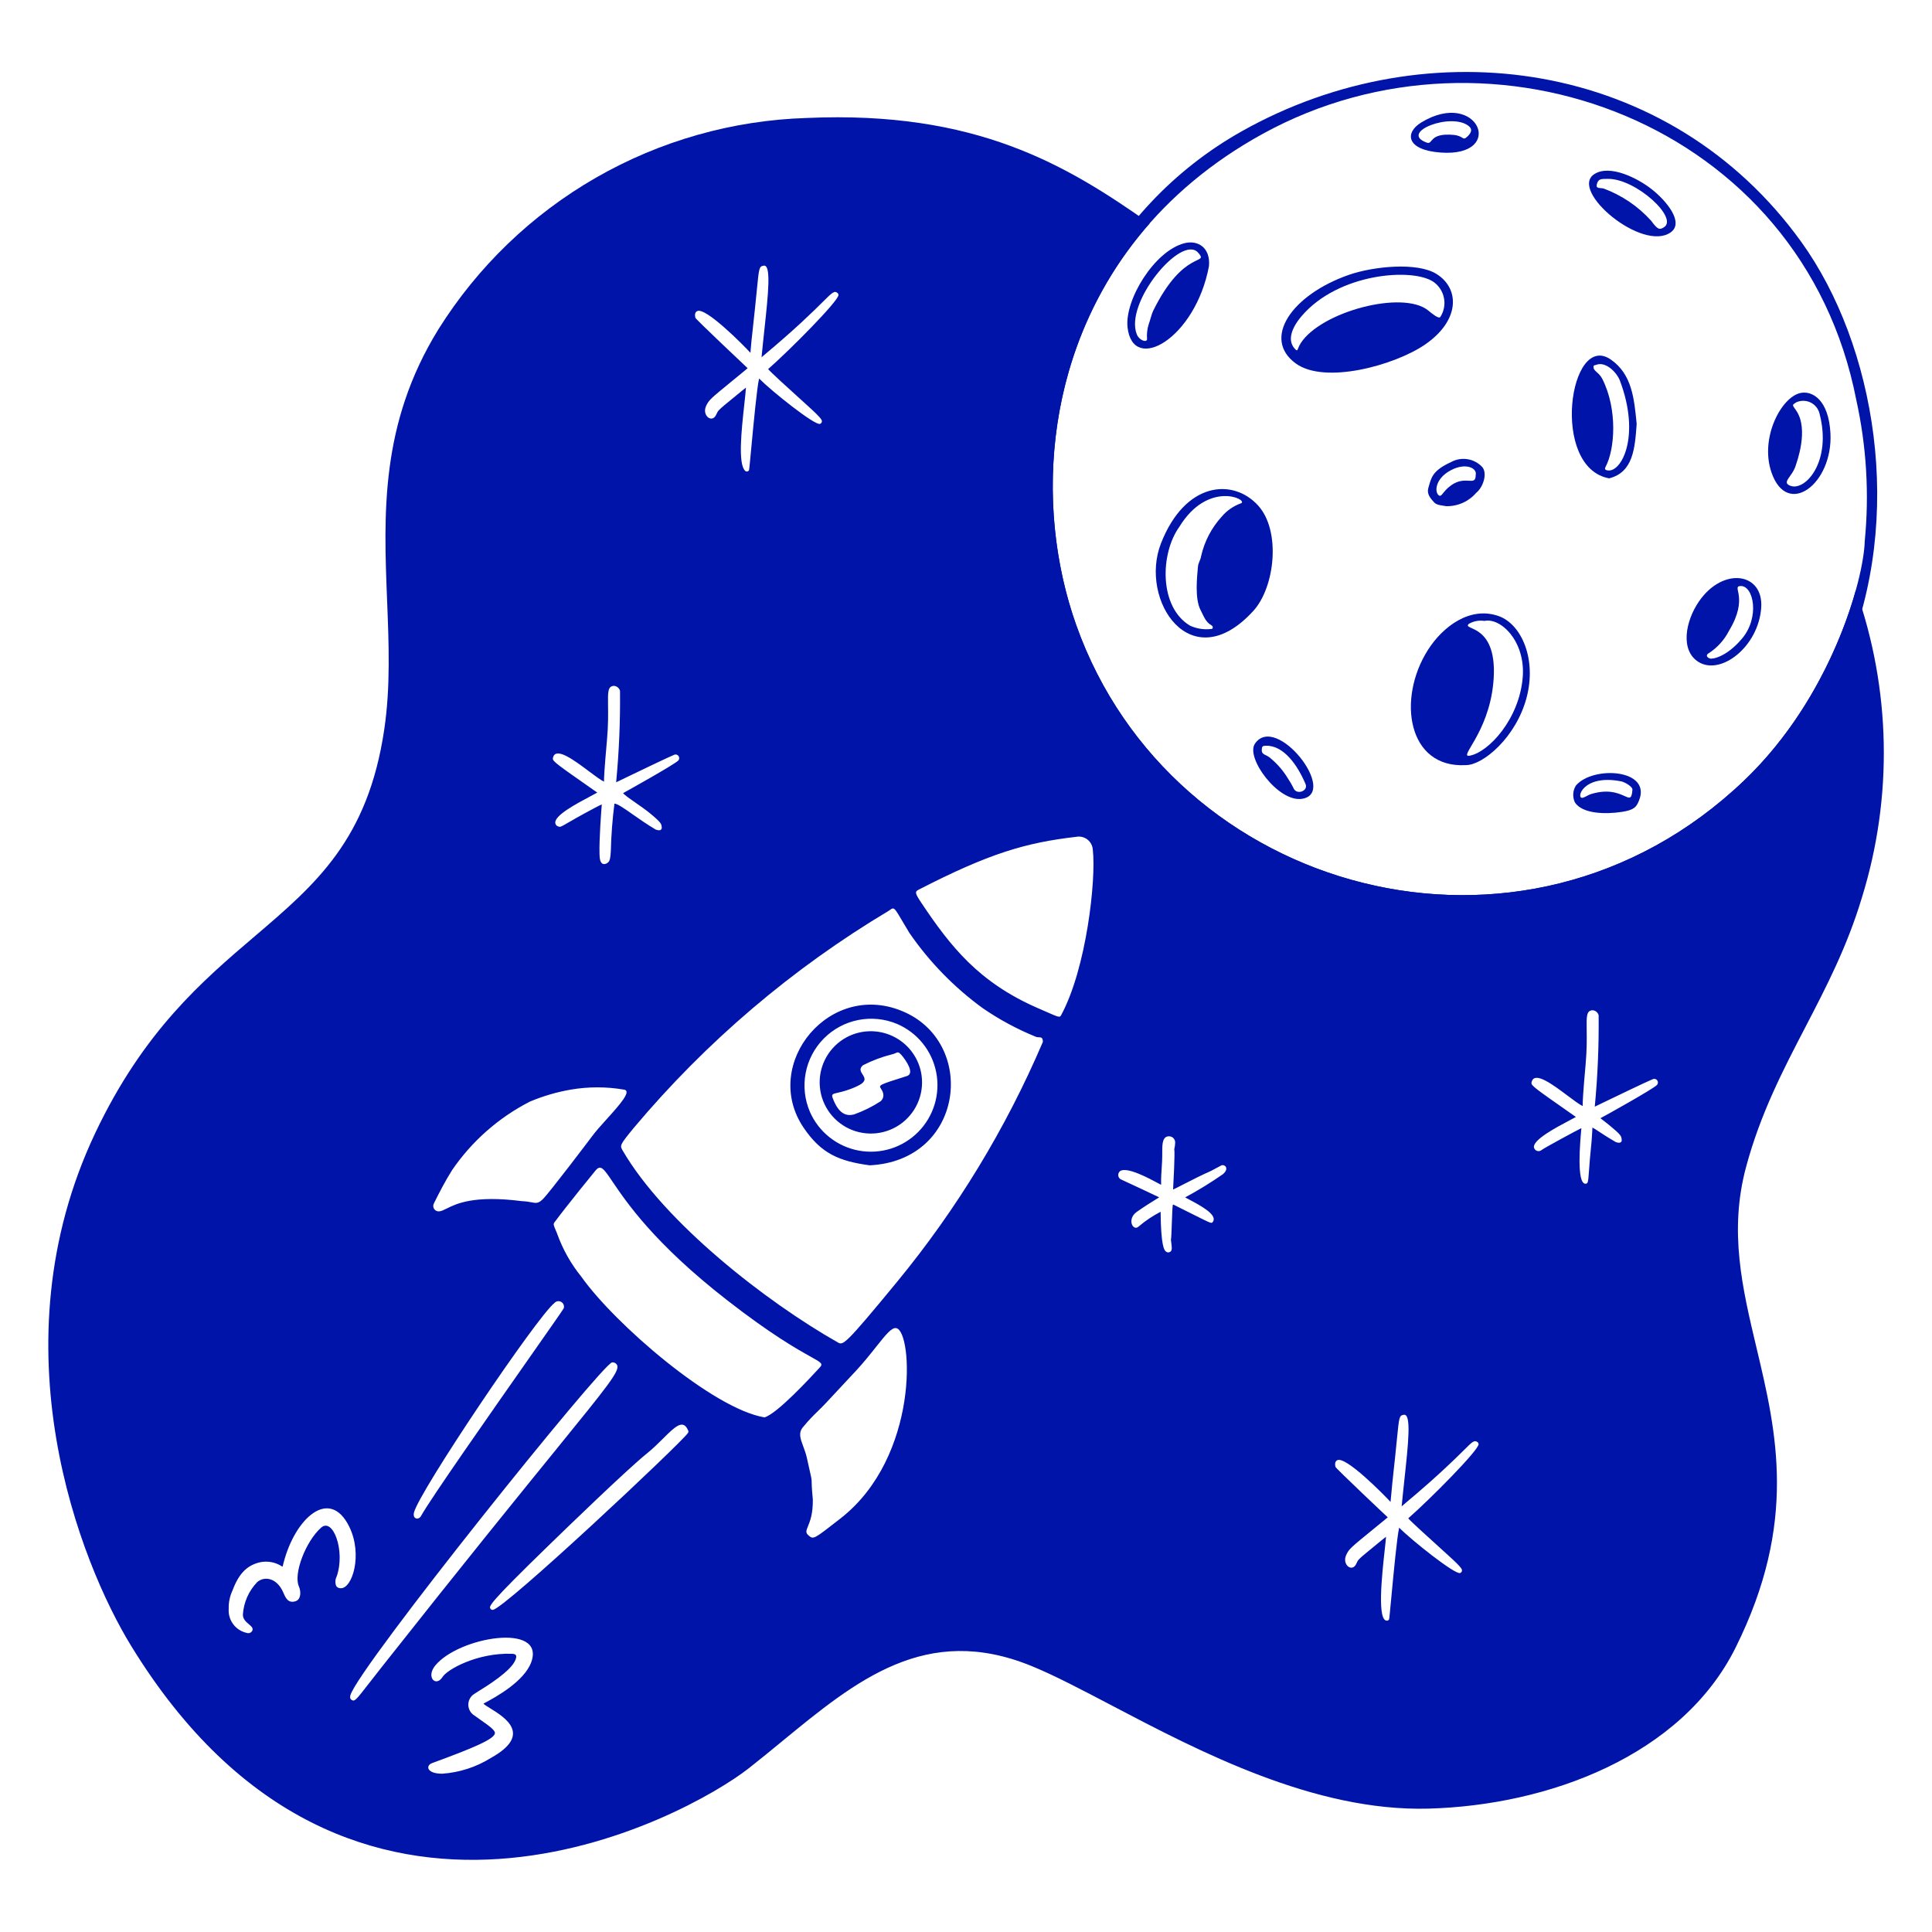
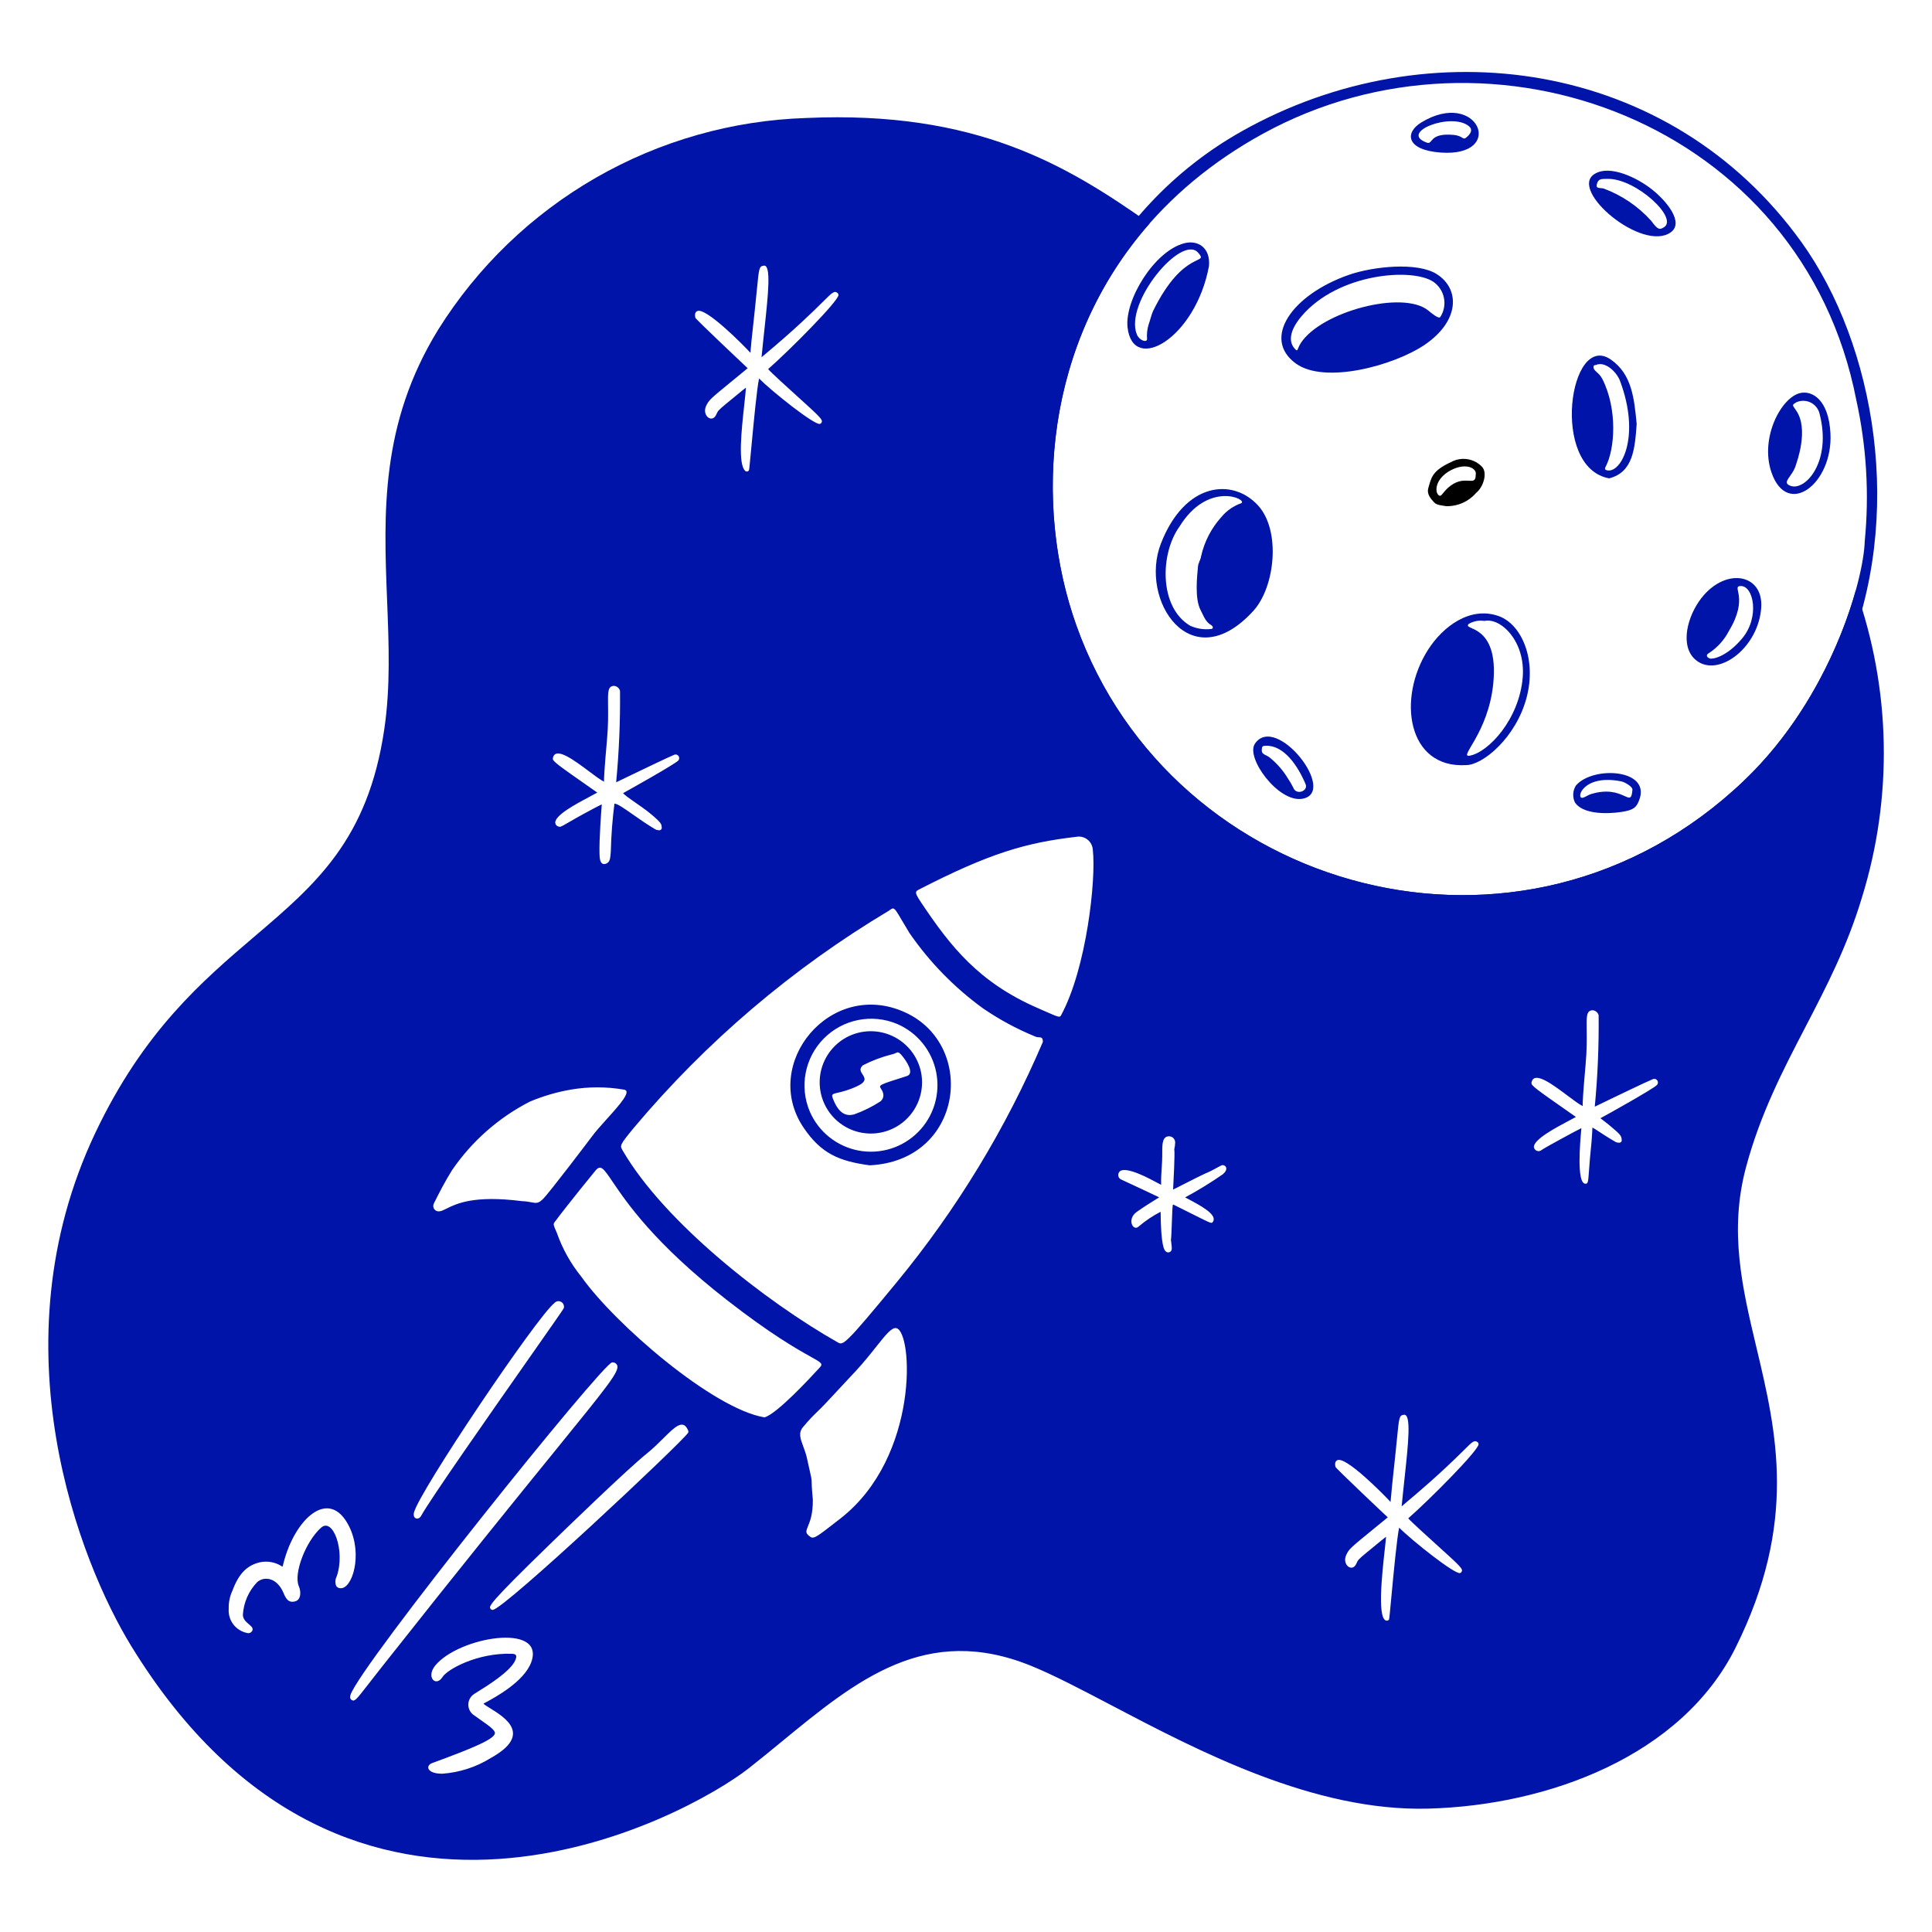
<svg xmlns="http://www.w3.org/2000/svg" width="200" height="200" viewBox="0 0 200 200" fill="none">
  <path fill-rule="evenodd" clip-rule="evenodd" d="M83.489 12.213C101.069 11.429 110.427 17.097 119.003 23.132C108.131 35.481 106.959 52.194 111.424 64.746C121.287 92.47 157.61 102.724 180.55 80.801C187.065 74.574 190.599 66.562 192.119 61.082C195.74 71.318 195.98 82.486 192.743 92.92C191.22 97.997 189.045 102.185 186.878 106.354C184.552 110.832 182.237 115.288 180.754 120.801C178.964 127.456 180.361 133.332 181.829 139.508C183.906 148.242 186.125 157.574 179.673 170.552C174.098 181.768 160.294 186.896 147.856 187.228C136.041 187.543 124.14 181.299 115.074 176.542C111.916 174.885 109.103 173.409 106.756 172.453C95.869 168.018 88.662 173.936 80.935 180.282L80.934 180.283H80.933L80.932 180.285H80.931L80.93 180.286H80.93L80.929 180.287C79.808 181.208 78.675 182.138 77.519 183.046C71.147 188.053 36.194 207.311 13.569 170.37C8.324 161.816 -0.619 139.375 9.869 117.27C14.871 106.728 20.957 101.539 26.37 96.924C32.693 91.534 38.096 86.927 39.782 75.487C40.428 71.104 40.252 66.665 40.072 62.145C39.717 53.174 39.348 43.888 45.369 34.113C49.436 27.613 55.042 22.215 61.69 18.395C68.339 14.576 75.825 12.453 83.489 12.213ZM64.864 80.462C66.517 79.666 69.12 78.413 69.823 78.121C69.901 78.097 69.985 78.099 70.062 78.126C70.139 78.154 70.204 78.206 70.249 78.274C70.294 78.342 70.316 78.423 70.311 78.505C70.306 78.586 70.274 78.664 70.221 78.726C69.792 79.156 65.202 81.717 64.502 82.104C64.672 82.32 65.205 82.69 65.809 83.109C66.319 83.463 66.88 83.853 67.315 84.214C68.459 85.16 68.472 85.308 68.496 85.594C68.498 85.618 68.5 85.643 68.503 85.669C68.508 85.705 68.504 85.742 68.493 85.777C68.482 85.812 68.463 85.844 68.439 85.871C68.414 85.898 68.384 85.919 68.35 85.933C68.316 85.947 68.28 85.953 68.243 85.952C68.12 85.946 67.998 85.921 67.882 85.877C67.001 85.36 66.179 84.784 65.487 84.297C64.603 83.677 63.929 83.204 63.607 83.189C63.397 84.819 63.272 86.458 63.232 88.101C63.193 88.732 63.157 89.127 62.917 89.301C62.814 89.388 62.686 89.439 62.551 89.449C62.1 89.449 62.072 88.819 62.061 88.37C62.023 86.811 62.238 84.003 62.297 83.27C62.146 83.336 61.903 83.457 61.503 83.67C60.024 84.453 59.198 84.934 58.709 85.219L58.708 85.219C58.018 85.622 57.999 85.633 57.765 85.546C57.688 85.52 57.619 85.472 57.569 85.408C57.518 85.343 57.488 85.266 57.481 85.184C57.416 84.402 59.606 83.237 61.12 82.43C61.382 82.291 61.624 82.162 61.83 82.048L61.099 81.536C57.674 79.137 57.211 78.813 57.229 78.518C57.232 78.472 57.246 78.426 57.263 78.374L57.265 78.368C57.598 77.322 59.448 78.707 60.959 79.838C61.583 80.306 62.15 80.73 62.527 80.921C62.521 80.574 62.566 79.586 62.835 76.6C62.973 75.064 62.956 73.886 62.944 73.016C62.924 71.631 62.915 71.025 63.56 71C63.704 71.012 63.841 71.067 63.953 71.159C64.064 71.251 64.145 71.376 64.183 71.515C64.217 74.675 64.084 77.836 63.783 80.982C64.032 80.863 64.406 80.683 64.849 80.469L64.856 80.466L64.863 80.463L64.864 80.462ZM171.53 112.318C171.587 112.256 171.621 112.177 171.628 112.093C171.635 112.009 171.614 111.926 171.568 111.855C171.523 111.784 171.455 111.731 171.375 111.703C171.296 111.675 171.21 111.675 171.13 111.701C170.334 112.03 167.129 113.578 165.595 114.318L165.593 114.319L165.09 114.562C165.391 111.415 165.524 108.255 165.49 105.094C165.451 104.955 165.37 104.831 165.259 104.739C165.148 104.647 165.011 104.592 164.867 104.58C164.222 104.605 164.231 105.211 164.252 106.593C164.264 107.464 164.282 108.643 164.143 110.18C163.874 113.164 163.83 114.153 163.836 114.5C163.458 114.31 162.89 113.884 162.264 113.415C160.755 112.284 158.907 110.899 158.573 111.948L158.57 111.956C158.554 112.008 158.539 112.053 158.537 112.099C158.518 112.394 158.983 112.719 162.457 115.15L163.138 115.627C162.95 115.731 162.728 115.848 162.485 115.977C160.99 116.771 158.723 117.975 158.789 118.764C158.805 118.85 158.844 118.931 158.902 118.997C158.959 119.063 159.034 119.112 159.117 119.14C159.2 119.168 159.289 119.173 159.375 119.154C159.461 119.136 159.54 119.095 159.605 119.036C159.856 118.836 163.205 117.022 163.705 116.783C163.701 116.831 163.696 116.889 163.69 116.954L163.689 116.961C163.574 118.248 163.189 122.539 164.126 122.539C164.394 122.539 164.406 122.377 164.491 121.2V121.199V121.198H164.492C164.539 120.544 164.609 119.579 164.758 118.156C164.803 117.729 164.846 116.723 164.846 116.723C165.025 116.812 165.21 116.935 165.487 117.118C165.853 117.36 166.377 117.708 167.257 118.223C167.433 118.288 167.687 118.354 167.814 118.217C167.893 118.132 167.885 118.06 167.876 117.979C167.874 117.964 167.872 117.949 167.871 117.934C167.846 117.595 167.739 117.427 166.69 116.558C166.348 116.275 166.103 116.088 165.897 115.93C165.818 115.87 165.744 115.813 165.673 115.758C166.126 115.529 171.09 112.758 171.53 112.318ZM86.769 30.418C86.787 30.454 86.797 30.493 86.8 30.533C86.815 31.152 81.7 36.3 79.516 38.209C79.789 38.54 81.472 40.066 82.941 41.397L82.949 41.404C83.197 41.629 83.439 41.848 83.666 42.055C85.141 43.393 85.112 43.515 85.072 43.682C85.059 43.729 85.034 43.771 85.001 43.806C84.967 43.841 84.925 43.867 84.879 43.882C84.322 44.039 79.91 40.522 78.579 39.182C78.356 40.162 78.01 43.846 77.777 46.326C77.653 47.646 77.561 48.625 77.537 48.673C77.52 48.708 77.495 48.738 77.464 48.761C77.434 48.784 77.398 48.8 77.36 48.807C77.322 48.815 77.283 48.813 77.246 48.802C77.209 48.792 77.175 48.773 77.146 48.747C76.373 48.047 76.764 44.478 77.043 41.93L77.043 41.927C77.121 41.22 77.189 40.591 77.222 40.125C77.017 40.28 76.718 40.525 76.177 40.97C75.909 41.19 75.582 41.458 75.178 41.789C74.361 42.46 74.315 42.558 74.2 42.803C74.176 42.856 74.148 42.915 74.108 42.989C73.67 43.828 72.629 42.985 73.108 41.997C73.401 41.394 73.557 41.267 75.757 39.466C76.134 39.157 76.571 38.8 77.079 38.382C77.204 38.279 77.324 38.18 77.395 38.114C77.29 38.023 72.024 33.048 71.99 32.906C71.871 32.462 72.025 32.28 72.171 32.206C73.048 31.758 77.026 35.799 77.687 36.525C77.696 36.425 77.704 36.303 77.711 36.189C77.736 35.792 77.821 35.01 77.938 33.944L77.938 33.941C78.056 32.868 78.205 31.507 78.355 29.957L78.355 29.954C78.574 27.712 78.587 27.577 79.062 27.502C79.856 27.371 79.526 30.446 79.131 34.115C79.031 35.047 78.926 36.017 78.835 36.982C82.353 34.051 84.154 32.264 85.156 31.27C86.171 30.263 86.365 30.069 86.695 30.324C86.726 30.35 86.751 30.382 86.769 30.418ZM126.411 120.654C125.314 121.247 125.256 121.272 125.058 121.355C124.919 121.414 124.71 121.503 124.02 121.84C123.603 122.044 123.06 122.323 122.576 122.57C122.034 122.848 121.567 123.087 121.438 123.14C121.47 122.606 121.645 119.263 121.56 118.967C121.615 118.741 121.647 118.51 121.653 118.277C121.656 118.115 121.597 117.957 121.488 117.837C121.379 117.717 121.228 117.643 121.066 117.63C120.342 117.583 120.314 118.43 120.317 119.152C120.321 120.03 120.285 120.535 120.252 121.012C120.219 121.479 120.188 121.918 120.198 122.652C120.147 122.625 120.089 122.594 120.025 122.56L119.922 122.505L119.92 122.504C118.901 121.956 116.686 120.767 115.964 121.223C115.889 121.279 115.83 121.355 115.795 121.442C115.759 121.529 115.749 121.624 115.764 121.717C115.779 121.81 115.819 121.897 115.88 121.968C115.94 122.04 116.02 122.093 116.109 122.123C118.49 123.225 119.146 123.542 119.477 123.702C119.669 123.795 119.751 123.835 119.999 123.945C119.866 124.033 119.715 124.126 119.532 124.239C119.128 124.488 118.565 124.834 117.689 125.445C116.613 126.201 117.289 127.506 117.868 126.972C118.566 126.376 119.33 125.863 120.146 125.443C120.179 129.092 120.541 129.418 120.68 129.543C120.716 129.578 120.758 129.606 120.805 129.624C120.852 129.642 120.902 129.65 120.952 129.647C121.003 129.645 121.052 129.632 121.097 129.61C121.142 129.588 121.182 129.556 121.214 129.518C121.339 129.36 121.315 129.165 121.242 128.577C121.233 128.506 121.224 128.43 121.214 128.348C121.251 128.207 121.279 127.419 121.307 126.611C121.339 125.704 121.372 124.771 121.42 124.701C121.475 124.706 121.528 124.723 121.575 124.752C122.5 125.208 123.2 125.56 123.734 125.829C125.087 126.509 125.364 126.648 125.488 126.563C125.52 126.542 125.541 126.505 125.569 126.458L125.585 126.431C125.998 125.708 124.192 124.754 123.089 124.17C122.939 124.091 122.802 124.018 122.685 123.954C124.032 123.228 125.336 122.427 126.593 121.554C127.33 120.926 126.736 120.476 126.411 120.654ZM153.032 149.384C153.05 149.42 153.061 149.46 153.063 149.5C153.084 150.119 147.974 155.261 145.781 157.178C146.042 157.491 147.671 158.968 149.248 160.397L149.249 160.398L149.252 160.401C149.48 160.608 149.707 160.814 149.929 161.015C151.403 162.353 151.374 162.474 151.334 162.642C151.321 162.689 151.297 162.732 151.263 162.766C151.229 162.801 151.187 162.827 151.141 162.842C150.589 162.989 146.173 159.483 144.841 158.142C144.614 159.13 144.259 162.912 144.026 165.394V165.396C143.907 166.663 143.82 167.59 143.798 167.634C143.781 167.668 143.756 167.698 143.725 167.721C143.694 167.744 143.659 167.76 143.621 167.767C142.524 167.938 143.058 163.067 143.347 160.426L143.348 160.425V160.419C143.411 159.842 143.463 159.372 143.483 159.085C143.257 159.256 142.867 159.576 142.325 160.022L142.323 160.024L141.958 160.324C141.796 160.457 141.623 160.599 141.439 160.749C140.621 161.418 140.577 161.512 140.46 161.762C140.436 161.814 140.408 161.872 140.37 161.944C139.931 162.783 138.889 161.941 139.37 160.952C139.671 160.334 139.708 160.303 142.428 158.083L142.845 157.743L143.37 157.314L143.399 157.29C143.46 157.24 143.52 157.191 143.57 157.148C143.604 157.119 143.634 157.093 143.659 157.07C143.559 156.99 138.287 152.004 138.253 151.86C138.134 151.417 138.288 151.234 138.434 151.16C139.314 150.713 143.27 154.743 143.95 155.48C144.084 153.944 144.173 153.133 144.282 152.13C144.369 151.332 144.47 150.413 144.617 148.91C144.837 146.666 144.851 146.532 145.325 146.456C146.12 146.332 145.789 149.408 145.394 153.074C145.294 154.005 145.189 154.974 145.098 155.938C145.159 155.877 145.348 155.718 145.643 155.471C146.675 154.606 148.998 152.658 151.641 150.023L151.642 150.022C152.398 149.267 152.627 149.038 152.957 149.291C152.988 149.317 153.014 149.348 153.032 149.384ZM45.454 125.4C45.684 125.385 45.92 125.267 46.238 125.109C47.24 124.61 49.053 123.709 54.009 124.34C54.451 124.357 54.763 124.415 55.008 124.461C55.5 124.553 55.722 124.594 56.178 124.153C56.814 123.553 61.201 117.753 61.263 117.664C61.632 117.154 62.216 116.507 62.807 115.851C64.129 114.386 65.485 112.883 64.555 112.792C62.756 112.486 60.918 112.486 59.119 112.792C57.654 113.042 56.222 113.461 54.852 114.039C51.62 115.694 48.852 118.131 46.801 121.128C46.101 122.243 45.495 123.409 44.911 124.588C44.865 124.677 44.844 124.776 44.85 124.876C44.855 124.975 44.888 125.071 44.943 125.154C44.998 125.237 45.075 125.304 45.165 125.347C45.255 125.39 45.355 125.408 45.454 125.4ZM63.67 141.092C63.761 141.142 63.835 141.217 63.882 141.309C64.165 141.933 62.997 143.37 57.507 150.128C53.788 154.705 48.086 161.724 39.508 172.583C38.945 173.296 38.498 173.871 38.141 174.331L38.14 174.332C36.847 175.998 36.713 176.171 36.394 175.974C36.292 175.908 36.188 175.774 36.278 175.474C37.185 172.501 62.438 141.031 63.373 141.031C63.476 141.021 63.58 141.042 63.67 141.092ZM45.054 172.418C44.087 173.601 45.09 174.656 45.782 173.644C46.233 172.834 49.418 171.072 52.995 171.199C53.427 171.215 53.538 171.368 53.364 171.821C52.913 172.986 50.458 174.504 49.46 175.121C49.239 175.258 49.09 175.35 49.049 175.385C48.869 175.509 48.723 175.676 48.623 175.87C48.524 176.065 48.475 176.281 48.48 176.5C48.486 176.718 48.546 176.932 48.654 177.122C48.764 177.311 48.918 177.47 49.104 177.585C49.334 177.754 49.568 177.917 49.792 178.074C50.593 178.635 51.276 179.113 51.234 179.432C51.152 180.051 48.887 180.992 44.734 182.514C44.047 182.766 44.15 183.614 45.779 183.614C47.564 183.489 49.291 182.93 50.811 181.985C55.159 179.569 52.267 177.783 50.741 176.84C50.425 176.644 50.167 176.485 50.044 176.364C50.074 176.343 50.161 176.296 50.294 176.225C51.211 175.732 54.27 174.088 54.999 172.056C56.473 167.949 47.5 169.43 45.054 172.418ZM29.354 161.786C30.534 157.181 34.114 153.893 36.154 158.041C37.576 160.93 36.471 164.518 35.231 164.413C35.146 164.411 35.063 164.388 34.989 164.348C34.914 164.307 34.85 164.25 34.802 164.18C34.739 164.017 34.712 163.842 34.723 163.667C34.733 163.493 34.782 163.322 34.864 163.168C35.766 160.505 34.457 157.063 33.244 158.139C31.636 159.568 30.368 162.914 30.936 164.207C31.178 164.76 31.168 165.579 30.589 165.76C29.819 166.003 29.56 165.4 29.334 164.87C28.668 163.327 27.382 163.137 26.634 163.77C25.75 164.684 25.222 165.884 25.143 167.153C25.143 167.614 25.476 167.897 25.759 168.138C26.036 168.374 26.266 168.57 26.093 168.853C26.035 168.942 25.948 169.009 25.847 169.042C25.745 169.075 25.636 169.073 25.536 169.036C24.979 168.914 24.484 168.595 24.142 168.138C23.8 167.681 23.635 167.116 23.676 166.547C23.656 165.885 23.793 165.227 24.076 164.628C24.719 162.908 25.565 162.041 26.905 161.728C27.682 161.561 28.493 161.708 29.162 162.137L29.254 162.179C29.281 162.046 29.314 161.915 29.354 161.786ZM71.245 148.1C70.728 146.846 69.887 147.681 68.663 148.897C68.169 149.388 67.613 149.941 66.99 150.443C64.941 152.092 58.802 158.036 56.914 159.869C50.461 166.131 50.59 166.297 50.786 166.549C50.81 166.583 50.842 166.61 50.879 166.629C50.916 166.648 50.958 166.658 50.999 166.657C52.128 166.657 70.573 149.336 71.224 148.331C71.246 148.297 71.26 148.258 71.263 148.218C71.267 148.178 71.261 148.137 71.245 148.1ZM54.808 140.546L54.807 140.547C50.743 146.348 44.525 155.221 43.592 156.923C43.338 157.393 42.69 157.265 42.855 156.577C43.376 154.431 55.536 136.366 57.387 134.893C57.472 134.795 57.589 134.729 57.717 134.706C57.845 134.684 57.977 134.706 58.091 134.769C58.205 134.832 58.293 134.932 58.342 135.052C58.391 135.173 58.397 135.307 58.359 135.431C58.333 135.514 56.84 137.646 54.808 140.546ZM107.2 107.314C105.281 106.533 103.452 105.547 101.745 104.374C98.786 102.224 96.214 99.586 94.139 96.574C93.812 96.037 93.557 95.604 93.354 95.258C92.832 94.369 92.647 94.055 92.446 94.044C92.336 94.038 92.221 94.124 92.043 94.256L92.008 94.282C82.023 100.244 73.106 107.835 65.625 116.739C64.144 118.539 64.156 118.584 64.455 119.097C68.781 126.544 79.294 134.756 86.736 138.969C87.279 139.281 87.447 139.278 92.849 132.714C99.042 125.19 104.13 116.82 107.957 107.858C107.956 107.396 107.78 107.388 107.551 107.379C107.442 107.374 107.321 107.369 107.2 107.314ZM90.028 120.633C86.835 120.201 84.993 119.408 83.179 116.723C78.727 110.123 85.991 101.269 93.71 104.806C101.143 108.212 99.722 120.159 90.028 120.633ZM83.897 140.431C84.997 141.045 85.217 141.168 84.887 141.533L84.799 141.629C83.924 142.58 80.45 146.356 79.139 146.725C73.815 145.849 63.644 137.06 60.18 132.166C59.085 130.815 58.23 129.285 57.652 127.645L57.603 127.531L57.56 127.431C57.307 126.846 57.255 126.727 57.402 126.529C58.758 124.705 61.65 121.164 61.673 121.142C62.197 120.534 62.505 120.99 63.421 122.343C64.845 124.447 67.74 128.724 75.201 134.542C79.848 138.168 82.541 139.673 83.897 140.431ZM113.128 87.979C113.117 87.77 113.062 87.567 112.965 87.381C112.868 87.196 112.733 87.034 112.568 86.906C112.403 86.778 112.212 86.687 112.008 86.64C111.805 86.592 111.594 86.589 111.389 86.631C106.196 87.231 102.401 88.339 95.089 92.104C94.689 92.311 94.71 92.462 95.407 93.504C98.382 97.944 101.293 101.688 107.437 104.36C107.725 104.485 107.976 104.596 108.195 104.692C109.599 105.309 109.701 105.354 109.837 105.11C112.478 100.247 113.48 91.029 113.128 87.979ZM85.862 117.723C84.981 117.022 84.286 116.116 83.837 115.085C83.296 113.821 83.145 112.424 83.403 111.073C83.661 109.722 84.316 108.479 85.285 107.503C86.253 106.526 87.491 105.861 88.84 105.592C90.188 105.323 91.586 105.463 92.855 105.993C93.89 106.434 94.802 107.122 95.51 107.996C96.218 108.87 96.701 109.904 96.917 111.008C97.133 112.112 97.076 113.253 96.75 114.329C96.424 115.406 95.84 116.387 95.047 117.186C94.255 117.984 93.279 118.577 92.205 118.912C91.131 119.247 89.991 119.313 88.885 119.106C87.78 118.899 86.742 118.424 85.862 117.723ZM95.123 113.881C95.463 112.96 95.541 111.962 95.347 111C95.181 110.19 94.829 109.429 94.317 108.779C93.806 108.129 93.149 107.608 92.401 107.256C91.652 106.904 90.832 106.732 90.005 106.754C89.178 106.775 88.368 106.989 87.638 107.379C86.774 107.845 86.056 108.541 85.564 109.39C85.072 110.24 84.826 111.21 84.853 112.191C84.88 113.172 85.179 114.127 85.717 114.948C86.254 115.769 87.009 116.425 87.898 116.843C88.786 117.26 89.773 117.422 90.749 117.312C91.724 117.201 92.65 116.821 93.422 116.216C94.194 115.61 94.783 114.801 95.123 113.881ZM92.779 137.487C92.306 137.395 91.665 138.203 90.702 139.416C90.104 140.169 89.383 141.078 88.5 142.025C88.47 142.057 88.478 142.048 88.488 142.037C88.533 141.987 88.615 141.896 85.513 145.225C85.16 145.603 84.883 145.872 84.619 146.128C84.178 146.557 83.775 146.948 83.113 147.752C82.63 148.328 82.859 148.944 83.152 149.734C83.288 150.101 83.438 150.505 83.537 150.96C83.678 151.603 83.777 152.046 83.848 152.36C83.977 152.934 84.008 153.075 84.017 153.218C84.02 153.265 84.02 153.311 84.021 153.374C84.023 153.59 84.027 153.992 84.143 155.222C84.165 156.725 83.842 157.509 83.638 158.006C83.45 158.463 83.362 158.676 83.738 158.981C84.216 159.371 84.26 159.336 86.934 157.248L87.026 157.176C95.192 150.782 94.514 137.823 92.779 137.487ZM89.333 110.274C90.283 109.788 91.284 109.412 92.318 109.151C92.501 109.116 92.624 109.059 92.722 109.013C92.922 108.919 93.014 108.876 93.29 109.181C93.856 109.831 94.699 111.134 93.881 111.392C90.951 112.318 90.952 112.319 91.205 112.712C91.276 112.822 91.368 112.964 91.419 113.166C91.461 113.319 91.457 113.48 91.408 113.631C91.359 113.781 91.267 113.914 91.144 114.013C90.285 114.572 89.363 115.028 88.396 115.369C87.626 115.564 86.807 115.341 86.183 113.621C86.056 113.272 86.23 113.232 86.743 113.114C87.162 113.018 87.806 112.871 88.697 112.46C89.77 111.967 89.532 111.597 89.291 111.222C89.103 110.93 88.912 110.634 89.333 110.274Z" fill="#0014A9" />
  <path d="M186.478 25.056C172.858 6.119 147.883 2.738 128.587 13.567C99.812 29.714 99.75 76.617 134.632 90.79C147.641 96.076 165.556 95.029 177.487 85.553C183.981 80.395 188.379 73.375 190.953 68.314C197.269 53.5 194.115 35.673 186.478 25.056ZM193.037 56.019C192.937 59.909 189.655 72.099 180.55 80.801C157.61 102.724 121.287 92.47 111.424 64.746C105.687 48.619 109.256 25.623 130.748 13.838C154.467 0.832 186.587 12.732 192.165 41.416C193.221 46.207 193.516 51.136 193.037 56.019Z" fill="#0014A9" />
  <path d="M155.161 63.784C152.201 62.718 149.375 64.842 147.826 67.269C144.595 72.334 145.706 79.569 151.765 79.203C153.524 79.203 156.943 76.332 158.03 72.227C159.093 68.216 157.492 64.623 155.161 63.784ZM157.631 70.125C157.278 74.425 154.131 77.839 152.167 78.225C150.894 78.474 154.067 75.975 154.583 70.745C155.204 64.388 151.249 65.313 152.059 64.577C152.547 64.296 153.116 64.19 153.672 64.277C155.362 63.911 157.938 66.4 157.631 70.125Z" fill="#0014A9" />
  <path d="M130.246 52.338C127.646 49.469 122.685 49.852 120.183 56.251C117.892 62.109 123.263 70.351 129.748 63.236C131.982 60.786 132.62 54.962 130.246 52.338ZM128.505 52.086C127.707 52.364 126.999 52.852 126.456 53.499C125.407 54.653 124.677 56.06 124.337 57.582C124.285 57.957 124.037 58.282 124.011 58.669C123.937 59.582 123.644 61.949 124.291 63.169C124.591 63.734 124.784 64.382 125.401 64.726C125.625 64.851 125.57 65.114 125.401 65.109C124.651 65.202 123.89 65.086 123.201 64.774C119.964 62.856 120.094 57.3 122.089 54.529C125.032 49.739 129.163 51.676 128.505 52.086Z" fill="#0014A9" />
  <path d="M148.727 28.373C146.713 27.097 142.127 27.584 139.64 28.451C133.707 30.517 130.601 35.069 134.149 37.633C137.169 39.816 144.384 37.807 147.498 35.682C151.112 33.215 151.16 29.915 148.727 28.373ZM134.649 35.527C134.249 36.15 134.396 36.506 134.013 36.076C133.288 35.261 133.635 34.022 134.746 32.72C138.553 28.259 146.235 27.695 148.401 29.184C148.963 29.582 149.349 30.182 149.48 30.858C149.61 31.534 149.474 32.235 149.101 32.813C148.943 33.049 148.22 32.444 147.849 32.142C145.222 29.999 136.742 32.263 134.649 35.527Z" fill="#0014A9" />
  <path d="M166.58 49.518C169.065 48.883 169.243 46.436 169.428 43.885C169.167 41.254 168.949 38.755 166.76 37.226C162.466 34.227 160.441 48.409 166.58 49.518ZM165.22 37.775C166.192 37.37 167.36 38.521 167.697 39.415C169.847 45.115 167.881 48.915 166.426 48.699C166.157 48.658 166.085 48.558 166.214 48.317C167.174 46.517 167.468 42.386 165.873 39.228C165.51 38.51 164.93 38.436 164.964 37.957C164.962 37.777 165.114 37.819 165.22 37.775Z" fill="#0014A9" />
  <path d="M125.151 27.556C125.33 25.656 124.016 24.803 122.579 25.185C119.479 26.009 116.41 31.059 116.723 33.885C117.263 38.759 123.746 35.054 125.151 27.556ZM118.92 33.543C118.757 34.056 118.697 34.596 118.744 35.132C118.683 35.488 117.932 35.232 117.685 34.617C116.364 31.352 122.297 24.229 124.017 26.145C125.232 27.497 122.561 25.681 119.361 32.206C119.212 32.51 119.042 33.232 118.92 33.543Z" fill="#0014A9" />
  <path d="M175.881 62.252C174.466 64.302 173.915 67.34 175.834 68.528C178.144 69.957 182.026 66.95 182.319 62.928C182.586 59.273 178.376 58.635 175.881 62.252ZM180.33 66.112C178.698 68.049 177.237 68.249 177.014 68.171C176.569 68.014 176.644 67.731 176.914 67.606C177.787 67.035 178.496 66.248 178.973 65.322C181.106 61.8 179.185 60.702 180.187 60.664C181.531 60.615 182.2 63.9 180.33 66.112Z" fill="#0014A9" />
  <path d="M186.4 40.678C184.416 41.078 182.153 45.309 183.379 48.896C185.012 53.675 189.762 50.086 189.487 44.857C189.309 41.399 187.623 40.43 186.4 40.678ZM185.372 50.299C184.331 49.931 185.587 49.355 185.921 48.099C185.961 47.949 187.295 44.448 185.94 42.499C185.521 41.899 185.493 41.934 185.94 41.652C186.175 41.543 186.431 41.488 186.69 41.491C186.948 41.493 187.203 41.554 187.436 41.668C187.668 41.782 187.872 41.946 188.032 42.149C188.193 42.352 188.306 42.588 188.364 42.84C189.639 47.787 186.9 50.833 185.372 50.299Z" fill="#0014A9" />
  <path d="M165.055 18.017C162.372 19.717 170.049 26.16 172.966 24.042C174.331 23.051 172.587 20.851 170.977 19.583C169.574 18.477 166.684 16.985 165.055 18.017ZM172.218 23.546C171.818 23.776 171.635 23.833 170.928 22.854C169.58 21.358 167.889 20.212 166 19.513C165.65 19.429 165.181 19.557 165.3 19.089C165.456 18.468 165.767 18.533 166.417 18.517C169.314 18.446 173.85 22.619 172.218 23.546Z" fill="#0014A9" />
  <path d="M163.142 81.313C162.975 81.574 162.879 81.874 162.861 82.184C162.844 82.494 162.906 82.803 163.042 83.082C163.825 84.234 166.131 84.317 167.894 84.046C169.148 83.853 169.394 83.556 169.663 82.889C171.015 79.605 164.917 79.241 163.142 81.313ZM168.987 81.773C168.82 83.822 168.121 81.123 164.64 82.222C164.428 82.288 164.07 82.537 163.84 82.585C163.091 82.737 163.84 80.085 167.848 80.891C168.178 80.959 169.048 81.44 168.987 81.773Z" fill="#0014A9" />
  <path d="M129.909 76.986C128.92 78.439 132.327 83.076 134.782 82.694C138.589 82.099 132.1 73.768 129.909 76.986ZM133.88 81.535C133.724 81.222 133.548 80.92 133.352 80.63C132.886 79.847 132.294 79.145 131.6 78.554C131.076 78.048 130.588 78.198 130.619 77.598C130.635 77.276 130.693 77.207 131.032 77.198C132.91 77.137 134.347 79.264 135.151 81.168C135.461 81.899 134.173 82.367 133.88 81.535Z" fill="#0014A9" />
  <path d="M149.148 15.793C155.974 16.283 153.005 9.101 147.123 12.681C145.423 13.716 145.52 15.533 149.148 15.793ZM152.091 13.093C152.46 13.417 152.259 13.782 151.947 14.093C151.372 14.666 151.578 14.067 150.477 13.966C147.89 13.728 148.369 15.004 147.706 14.766C144.733 13.7 150.334 11.543 152.091 13.09V13.093Z" fill="#0014A9" />
-   <path d="M150.214 47.832C148.22 48.753 148.171 49.464 147.858 50.525C147.684 51.114 148.068 51.586 148.464 52.008C148.734 52.295 149.153 52.302 149.706 52.398C150.293 52.413 150.876 52.297 151.413 52.059C151.95 51.821 152.428 51.466 152.811 51.021C153.536 50.447 154.001 49.009 153.447 48.353C153.044 47.918 152.506 47.63 151.92 47.536C151.334 47.441 150.734 47.546 150.214 47.832ZM152.765 49.171C152.765 50.423 151.737 49.149 150.214 50.245C149.369 50.854 149.254 51.445 148.989 51.304C148.489 51.046 148.489 49.565 150.214 48.667C151.763 47.86 152.934 48.467 152.765 49.171Z" fill="#0014A9" />
+   <path d="M150.214 47.832C148.22 48.753 148.171 49.464 147.858 50.525C147.684 51.114 148.068 51.586 148.464 52.008C148.734 52.295 149.153 52.302 149.706 52.398C150.293 52.413 150.876 52.297 151.413 52.059C151.95 51.821 152.428 51.466 152.811 51.021C153.536 50.447 154.001 49.009 153.447 48.353C153.044 47.918 152.506 47.63 151.92 47.536C151.334 47.441 150.734 47.546 150.214 47.832ZM152.765 49.171C152.765 50.423 151.737 49.149 150.214 50.245C149.369 50.854 149.254 51.445 148.989 51.304C148.489 51.046 148.489 49.565 150.214 48.667C151.763 47.86 152.934 48.467 152.765 49.171Z" fill="currentColor" />
</svg>
